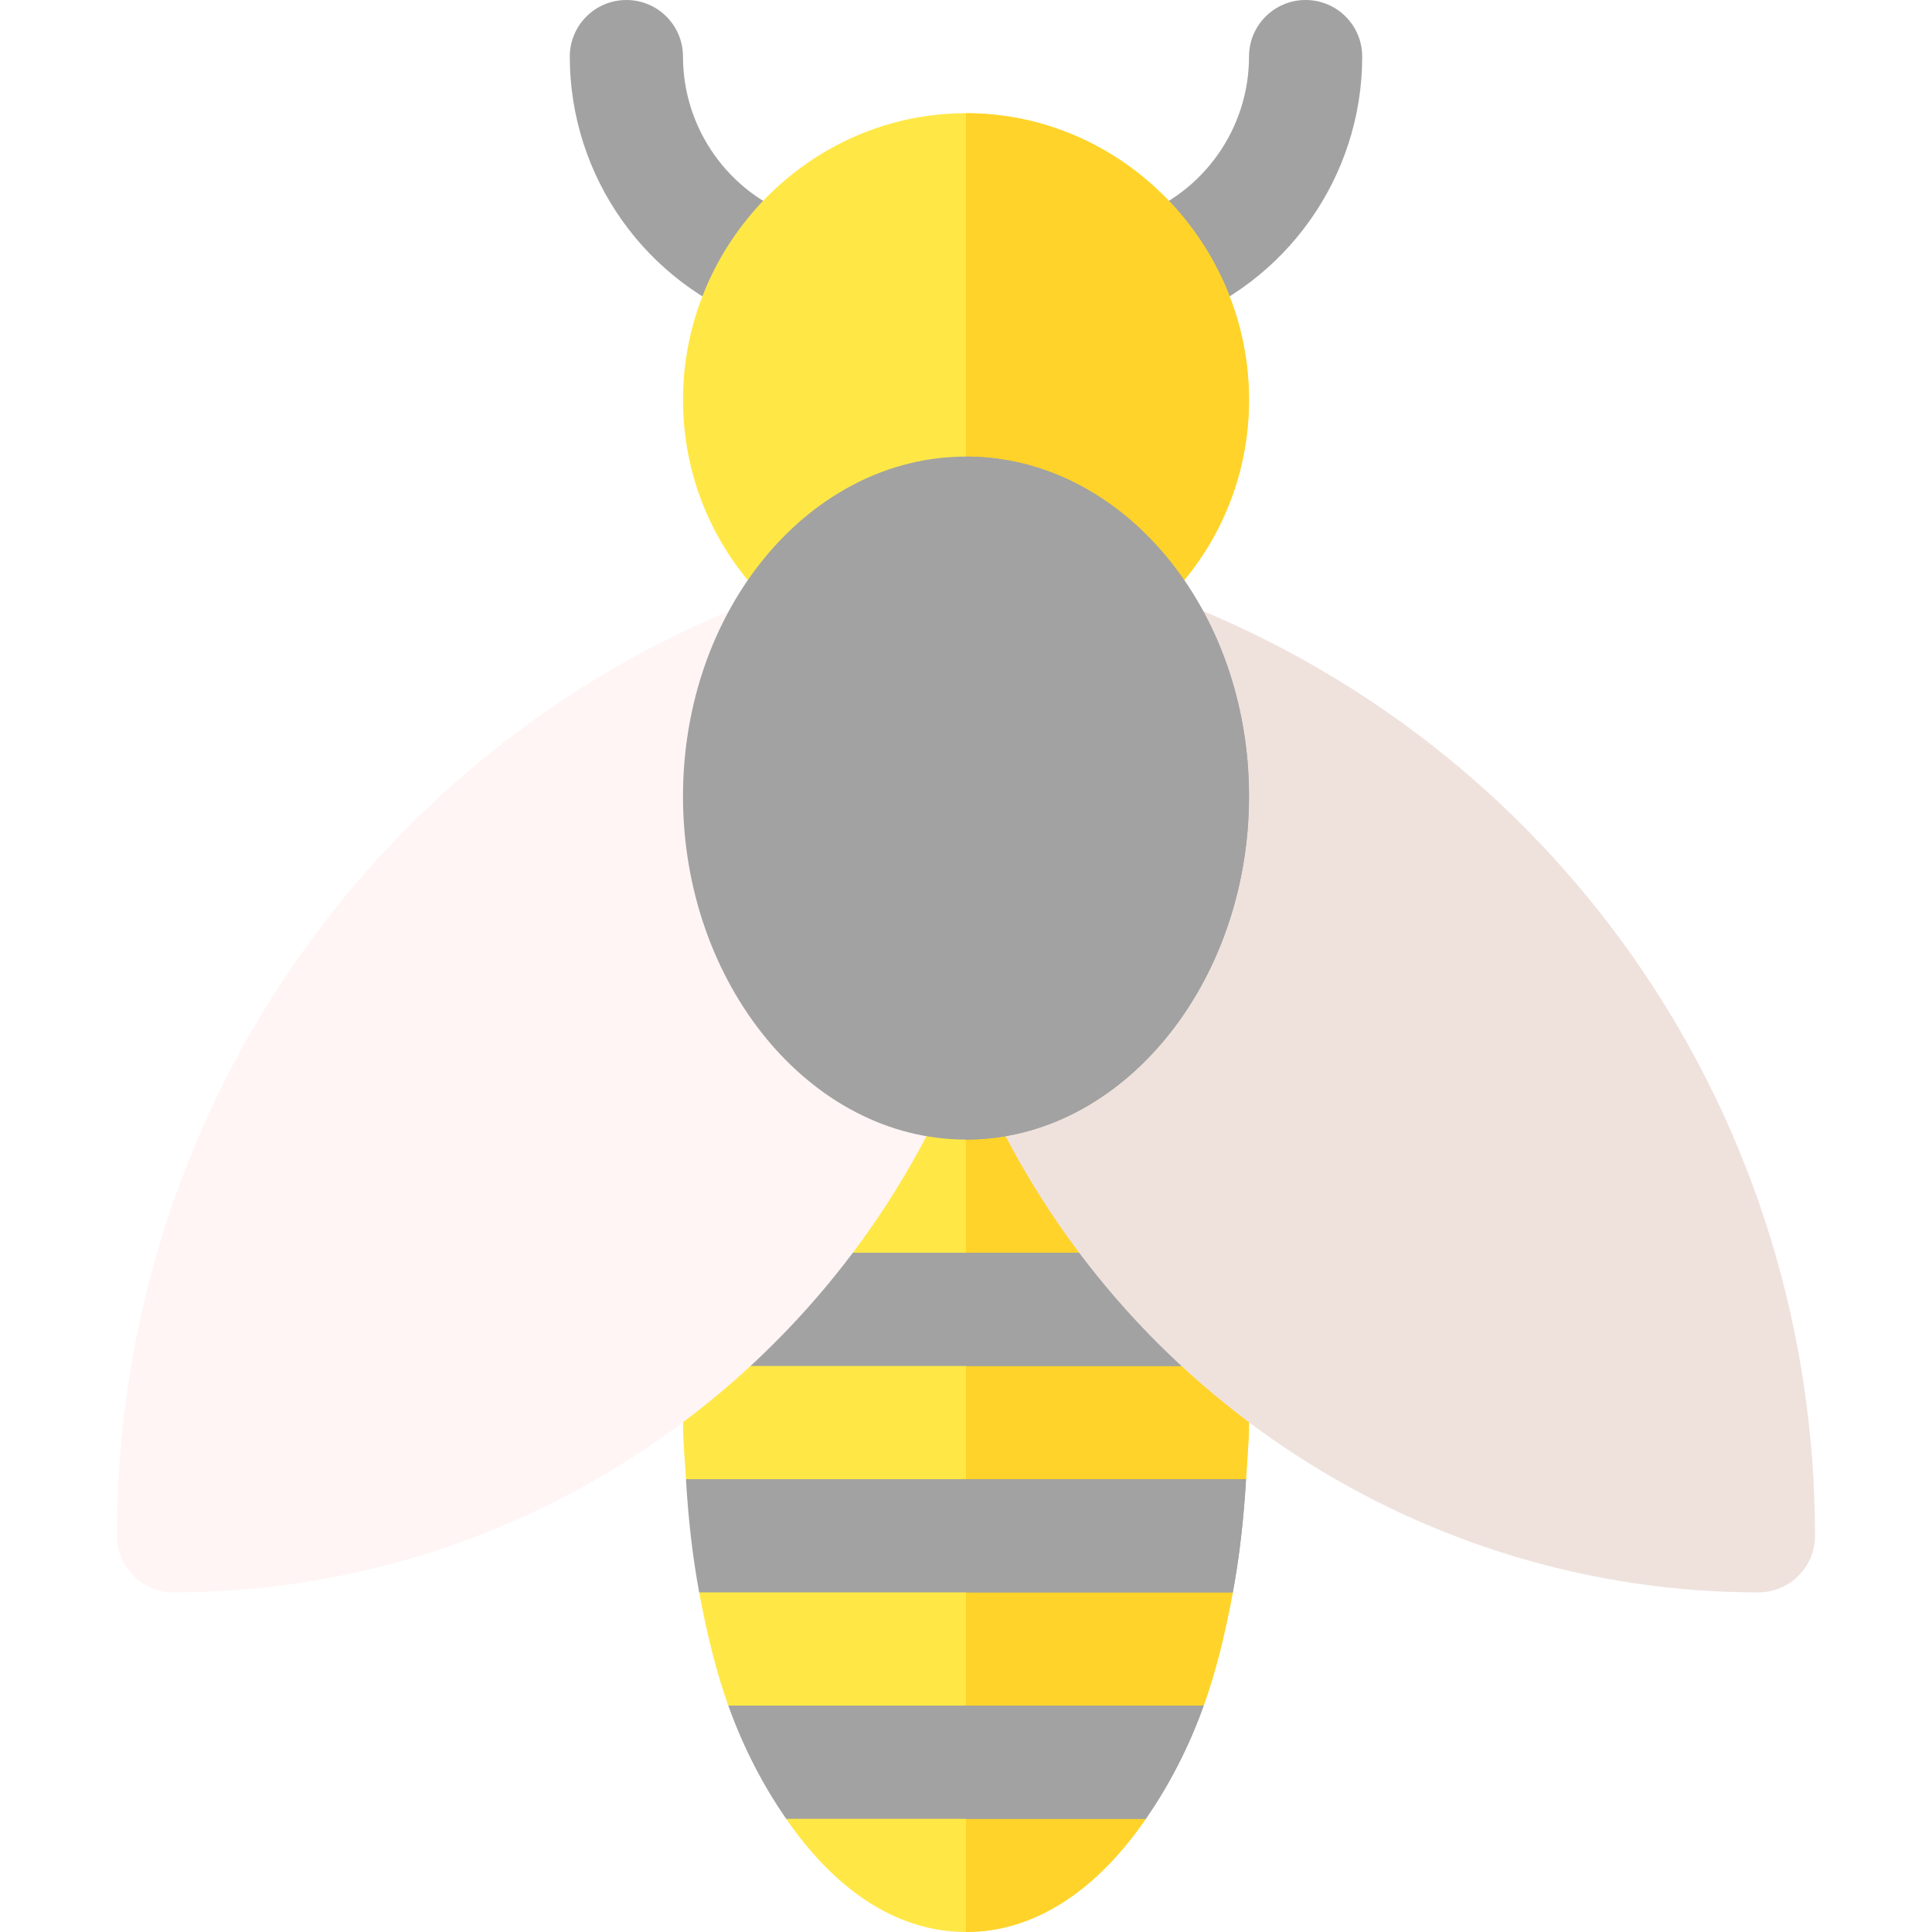
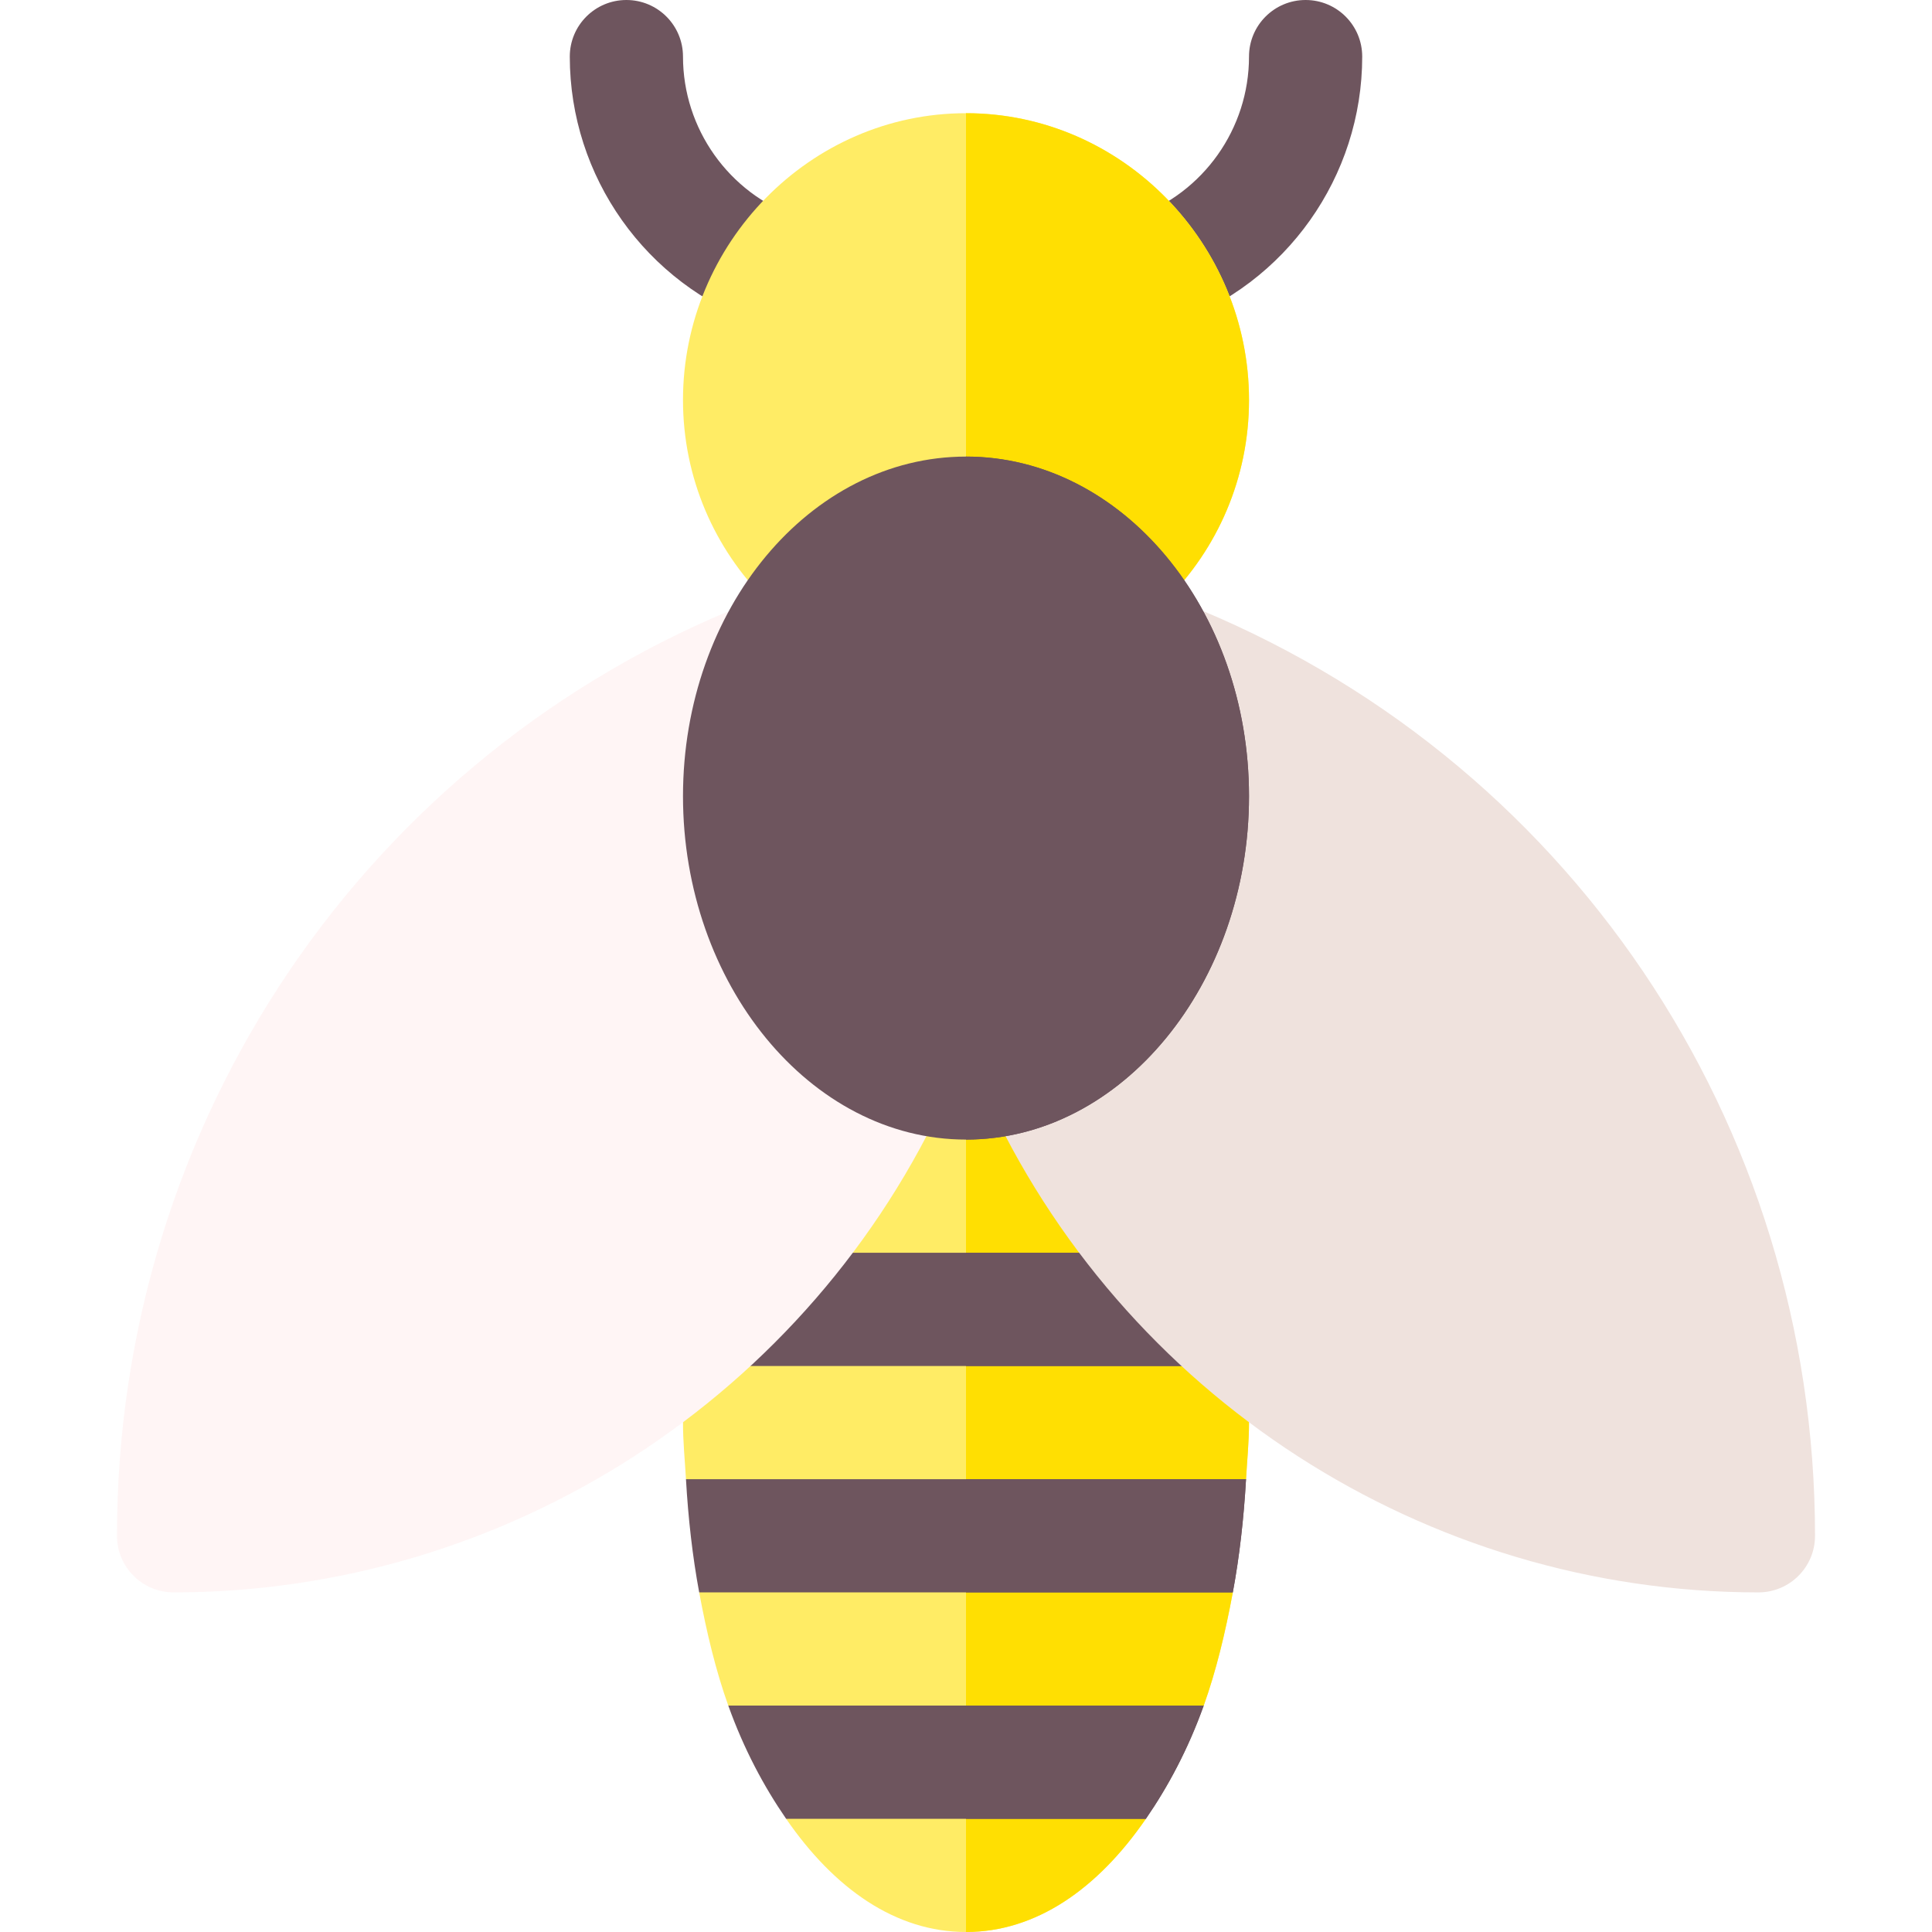
<svg xmlns="http://www.w3.org/2000/svg" id="Capa_1" enable-background="new 0 0 512 512" height="512px" viewBox="0 0 512 512" width="512px" class="">
  <g>
    <g>
      <g>
-         <path d="m280.374 467h-24.374-18.75l-28.918 15c12.812 18.62 29.136 30 47.668 30s34.856-11.38 47.668-30z" fill="#ffb64c" data-original="#F0DC51" class="" style="fill:#FFE846" data-old_color="#ffb64c" />
-         <path d="m303.668 482-23.293-15h-24.375v45c18.532 0 34.856-11.38 47.668-30z" fill="#ff9100" data-original="#FFE529" class="" style="fill:#FFD329" data-old_color="#ff9100" />
-         <path d="m305.374 407h-49.374-45.624l-25.084 15c1.978 10.67 4.431 20.843 7.712 30l25.496 15h37.5 41.25l21.746-15c3.281-9.157 5.735-19.33 7.712-30z" fill="#ffb64c" data-original="#F0DC51" class="" style="fill:#FFE846" data-old_color="#ffb64c" />
-         <path d="m318.996 452c3.281-9.157 5.735-19.33 7.712-30l-21.334-15h-49.374v60h41.25z" fill="#ff9100" data-original="#FFE529" class="" style="fill:#FFD329" data-old_color="#ff9100" />
-         <path d="m329.861 362-26.362-15h-47.499-45l-28.861 15c-.3 5.041-1.139 9.882-1.139 15 0 5.173.505 10.01.789 15l34.835 15h39.376 50.624l23.586-15c.284-4.99.789-9.827.789-15 .001-5.118-.838-9.959-1.138-15z" fill="#ffb64c" data-original="#F0DC51" class="" style="fill:#FFE846" data-old_color="#ffb64c" />
-         <path d="m330.211 392c.284-4.99.789-9.827.789-15 0-5.118-.839-9.959-1.139-15l-26.362-15h-47.499v60h50.624z" fill="#ff9100" data-original="#FFE529" class="" style="fill:#FFD329" data-old_color="#ff9100" />
-         <path d="m298.451 283.455h-42.451-42.451l-25.994 48.545 32.819 15h35.626 34.374l34.071-15z" fill="#ffb64c" data-original="#F0DC51" class="" style="fill:#FFE846" data-old_color="#ffb64c" />
-         <path d="m324.445 332-25.994-48.545h-42.451v63.545h34.374z" fill="#ff9100" data-original="#FFE529" class="" style="fill:#FFD329" data-old_color="#ff9100" />
-         <path d="m328.1 338.826-3.655-6.826h-68.445-68.445l-3.655 6.826c-1.165 7.469-1.296 15.388-1.761 23.174h73.861 73.861c-.465-7.786-.597-15.705-1.761-23.174z" fill="#704c55" data-original="#A2A2A2" class="" style="fill:#A2A2A2" data-old_color="#704c55" />
-         <path d="m328.1 338.826-3.655-6.826h-68.445v30h73.861c-.465-7.786-.597-15.705-1.761-23.174z" fill="#5b362a" data-original="#A2A2A2" class="" style="fill:#A2A2A2" data-old_color="#5b362a" />
-         <path d="m256 392h-74.211c.599 10.475 1.74 20.493 3.503 30h70.708 70.708c1.763-9.507 2.904-19.525 3.503-30z" fill="#704c55" data-original="#A2A2A2" class="" style="fill:#A2A2A2" data-old_color="#704c55" />
-         <path d="m330.211 392h-74.211v30h70.708c1.763-9.507 2.904-19.525 3.503-30z" fill="#5b362a" data-original="#A2A2A2" class="" style="fill:#A2A2A2" data-old_color="#5b362a" />
-         <path d="m256 452h-62.996c4.144 11.561 9.415 21.411 15.328 30h47.668 47.668c5.912-8.589 11.184-18.439 15.328-30z" fill="#704c55" data-original="#A2A2A2" class="" style="fill:#A2A2A2" data-old_color="#704c55" />
-         <path d="m318.996 452h-62.996v30h47.668c5.912-8.589 11.184-18.439 15.328-30z" fill="#5b362a" data-original="#A2A2A2" class="" style="fill:#A2A2A2" data-old_color="#5b362a" />
-         <path d="m313.598 159.804-52.749 129.73c36.357 80.464 116.894 132.466 205.151 132.466 8.291 0 15-6.709 15-15 0-109.38-65.713-207.016-167.402-247.196z" fill="#efe2dd" data-original="#EFE2DD" class="active-path" style="fill:#EFE2DD" />
-         <path d="m198.402 159.804c-101.689 40.18-167.402 137.816-167.402 247.196 0 8.291 6.709 15 15 15 88.257 0 168.794-52.002 205.151-132.466z" fill="#fff5f5" data-original="#FFF5F5" class="" style="fill:#FFF5F5" />
-         <path d="m201.156 85.781c-30-10.532-50.156-38.979-50.156-70.781 0-8.291 6.709-15 15-15s15 6.709 15 15c0 19.087 12.1 36.152 30.088 42.48 7.822 2.739 11.938 11.309 9.185 19.116-2.792 7.96-11.501 11.905-19.117 9.185z" fill="#704c55" data-original="#A2A2A2" class="" style="fill:#A2A2A2" data-old_color="#704c55" />
-         <path d="m291.728 76.597c-2.754-7.808 1.362-16.377 9.185-19.116 17.987-6.329 30.087-23.394 30.087-42.481 0-8.291 6.709-15 15-15s15 6.709 15 15c0 31.802-20.156 60.249-50.156 70.781-7.61 2.718-16.322-1.217-19.116-9.184z" fill="#5b362a" data-original="#A2A2A2" class="" style="fill:#A2A2A2" data-old_color="#5b362a" />
-         <path d="m256 30c-41.422 0-75 34.578-75 76 0 41.42 33.578 75 75 75s75-33.58 75-75c0-41.422-33.578-76-75-76z" fill="#ffb64c" data-original="#F0DC51" class="" style="fill:#FFE846" data-old_color="#ffb64c" />
-         <path d="m331 106c0-41.422-33.578-76-75-76v151c41.422 0 75-33.58 75-75z" fill="#ff9100" data-original="#FFE529" class="" style="fill:#FFD329" data-old_color="#ff9100" />
-         <path d="m256 121c-41.353 0-75 40.371-75 90s33.647 91 75 91 75-41.371 75-91-33.647-90-75-90z" fill="#704c55" data-original="#A2A2A2" class="" style="fill:#A2A2A2" data-old_color="#704c55" />
-         <path d="m331 211c0-49.629-33.647-90-75-90v181c41.353 0 75-41.371 75-91z" fill="#5b362a" data-original="#A2A2A2" class="" style="fill:#A2A2A2" data-old_color="#5b362a" />
+         <g>
+           <path d="m280.374 467h-24.374-18.75l-28.918 15c12.812 18.62 29.136 30 47.668 30s34.856-11.38 47.668-30z" fill="#ffb64c" data-original="#F0DC51" class="active-path" style="fill:#FFEC65" data-old_color="#ffb64c" />
+           <path d="m303.668 482-23.293-15h-24.375v45c18.532 0 34.856-11.38 47.668-30z" fill="#ff9100" data-original="#FFE529" class="" style="fill:#FFDF02" data-old_color="#ff9100" />
+           <path d="m305.374 407h-49.374-45.624l-25.084 15c1.978 10.67 4.431 20.843 7.712 30l25.496 15h37.5 41.25l21.746-15c3.281-9.157 5.735-19.33 7.712-30z" fill="#ffb64c" data-original="#F0DC51" class="active-path" style="fill:#FFEC65" data-old_color="#ffb64c" />
+           <path d="m318.996 452c3.281-9.157 5.735-19.33 7.712-30l-21.334-15h-49.374v60h41.25z" fill="#ff9100" data-original="#FFE529" class="" style="fill:#FFDF02" data-old_color="#ff9100" />
+           <path d="m329.861 362-26.362-15h-47.499-45l-28.861 15c-.3 5.041-1.139 9.882-1.139 15 0 5.173.505 10.01.789 15l34.835 15h39.376 50.624l23.586-15c.284-4.99.789-9.827.789-15 .001-5.118-.838-9.959-1.138-15z" fill="#ffb64c" data-original="#F0DC51" class="active-path" style="fill:#FFEC65" data-old_color="#ffb64c" />
+           <path d="m330.211 392c.284-4.99.789-9.827.789-15 0-5.118-.839-9.959-1.139-15l-26.362-15h-47.499v60h50.624z" fill="#ff9100" data-original="#FFE529" class="" style="fill:#FFDF02" data-old_color="#ff9100" />
+           <path d="m298.451 283.455h-42.451-42.451l-25.994 48.545 32.819 15h35.626 34.374l34.071-15z" fill="#ffb64c" data-original="#F0DC51" class="active-path" style="fill:#FFEC65" data-old_color="#ffb64c" />
+           <path d="m324.445 332-25.994-48.545h-42.451v63.545h34.374z" fill="#ff9100" data-original="#FFE529" class="" style="fill:#FFDF02" data-old_color="#ff9100" />
+           <path d="m328.1 338.826-3.655-6.826h-68.445-68.445l-3.655 6.826c-1.165 7.469-1.296 15.388-1.761 23.174h73.861 73.861c-.465-7.786-.597-15.705-1.761-23.174z" fill="#704c55" data-original="#6E555E" class="" style="fill:#6E555E" data-old_color="#704c55" />
+           <path d="m328.1 338.826-3.655-6.826h-68.445v30h73.861c-.465-7.786-.597-15.705-1.761-23.174z" fill="#5b362a" data-original="#6E555E" class="" style="fill:#6E555E" data-old_color="#5b362a" />
+           <path d="m256 392h-74.211c.599 10.475 1.74 20.493 3.503 30h70.708 70.708c1.763-9.507 2.904-19.525 3.503-30z" fill="#704c55" data-original="#6E555E" class="" style="fill:#6E555E" data-old_color="#704c55" />
+           <path d="m330.211 392h-74.211v30h70.708c1.763-9.507 2.904-19.525 3.503-30z" fill="#5b362a" data-original="#6E555E" class="" style="fill:#6E555E" data-old_color="#5b362a" />
+           <path d="m256 452h-62.996c4.144 11.561 9.415 21.411 15.328 30h47.668 47.668c5.912-8.589 11.184-18.439 15.328-30z" fill="#704c55" data-original="#6E555E" class="" style="fill:#6E555E" data-old_color="#704c55" />
+           <path d="m318.996 452h-62.996v30h47.668c5.912-8.589 11.184-18.439 15.328-30z" fill="#5b362a" data-original="#6E555E" class="" style="fill:#6E555E" data-old_color="#5b362a" />
+           <path d="m313.598 159.804-52.749 129.73c36.357 80.464 116.894 132.466 205.151 132.466 8.291 0 15-6.709 15-15 0-109.38-65.713-207.016-167.402-247.196z" fill="#efe2dd" data-original="#EFE2DD" class="" />
+           <path d="m198.402 159.804c-101.689 40.18-167.402 137.816-167.402 247.196 0 8.291 6.709 15 15 15 88.257 0 168.794-52.002 205.151-132.466z" fill="#fff5f5" data-original="#FFF5F5" class="" style="fill:#FFF5F5" />
+           <path d="m201.156 85.781c-30-10.532-50.156-38.979-50.156-70.781 0-8.291 6.709-15 15-15s15 6.709 15 15c0 19.087 12.1 36.152 30.088 42.48 7.822 2.739 11.938 11.309 9.185 19.116-2.792 7.96-11.501 11.905-19.117 9.185z" fill="#704c55" data-original="#6E555E" class="" style="fill:#6E555E" data-old_color="#704c55" />
+           <path d="m291.728 76.597c-2.754-7.808 1.362-16.377 9.185-19.116 17.987-6.329 30.087-23.394 30.087-42.481 0-8.291 6.709-15 15-15s15 6.709 15 15c0 31.802-20.156 60.249-50.156 70.781-7.61 2.718-16.322-1.217-19.116-9.184z" fill="#5b362a" data-original="#6E555E" class="" style="fill:#6E555E" data-old_color="#5b362a" />
+           <path d="m256 30c-41.422 0-75 34.578-75 76 0 41.42 33.578 75 75 75s75-33.58 75-75c0-41.422-33.578-76-75-76z" fill="#ffb64c" data-original="#F0DC51" class="active-path" style="fill:#FFEC65" data-old_color="#ffb64c" />
+           <path d="m331 106c0-41.422-33.578-76-75-76v151c41.422 0 75-33.58 75-75z" fill="#ff9100" data-original="#FFE529" class="" style="fill:#FFDF02" data-old_color="#ff9100" />
+           <path d="m256 121c-41.353 0-75 40.371-75 90s33.647 91 75 91 75-41.371 75-91-33.647-90-75-90z" fill="#704c55" data-original="#6E555E" class="" style="fill:#6E555E" data-old_color="#704c55" />
+           <path d="m331 211c0-49.629-33.647-90-75-90v181c41.353 0 75-41.371 75-91z" fill="#5b362a" data-original="#6E555E" class="" style="fill:#6E555E" data-old_color="#5b362a" />
+         </g>
      </g>
    </g>
  </g>
</svg>
